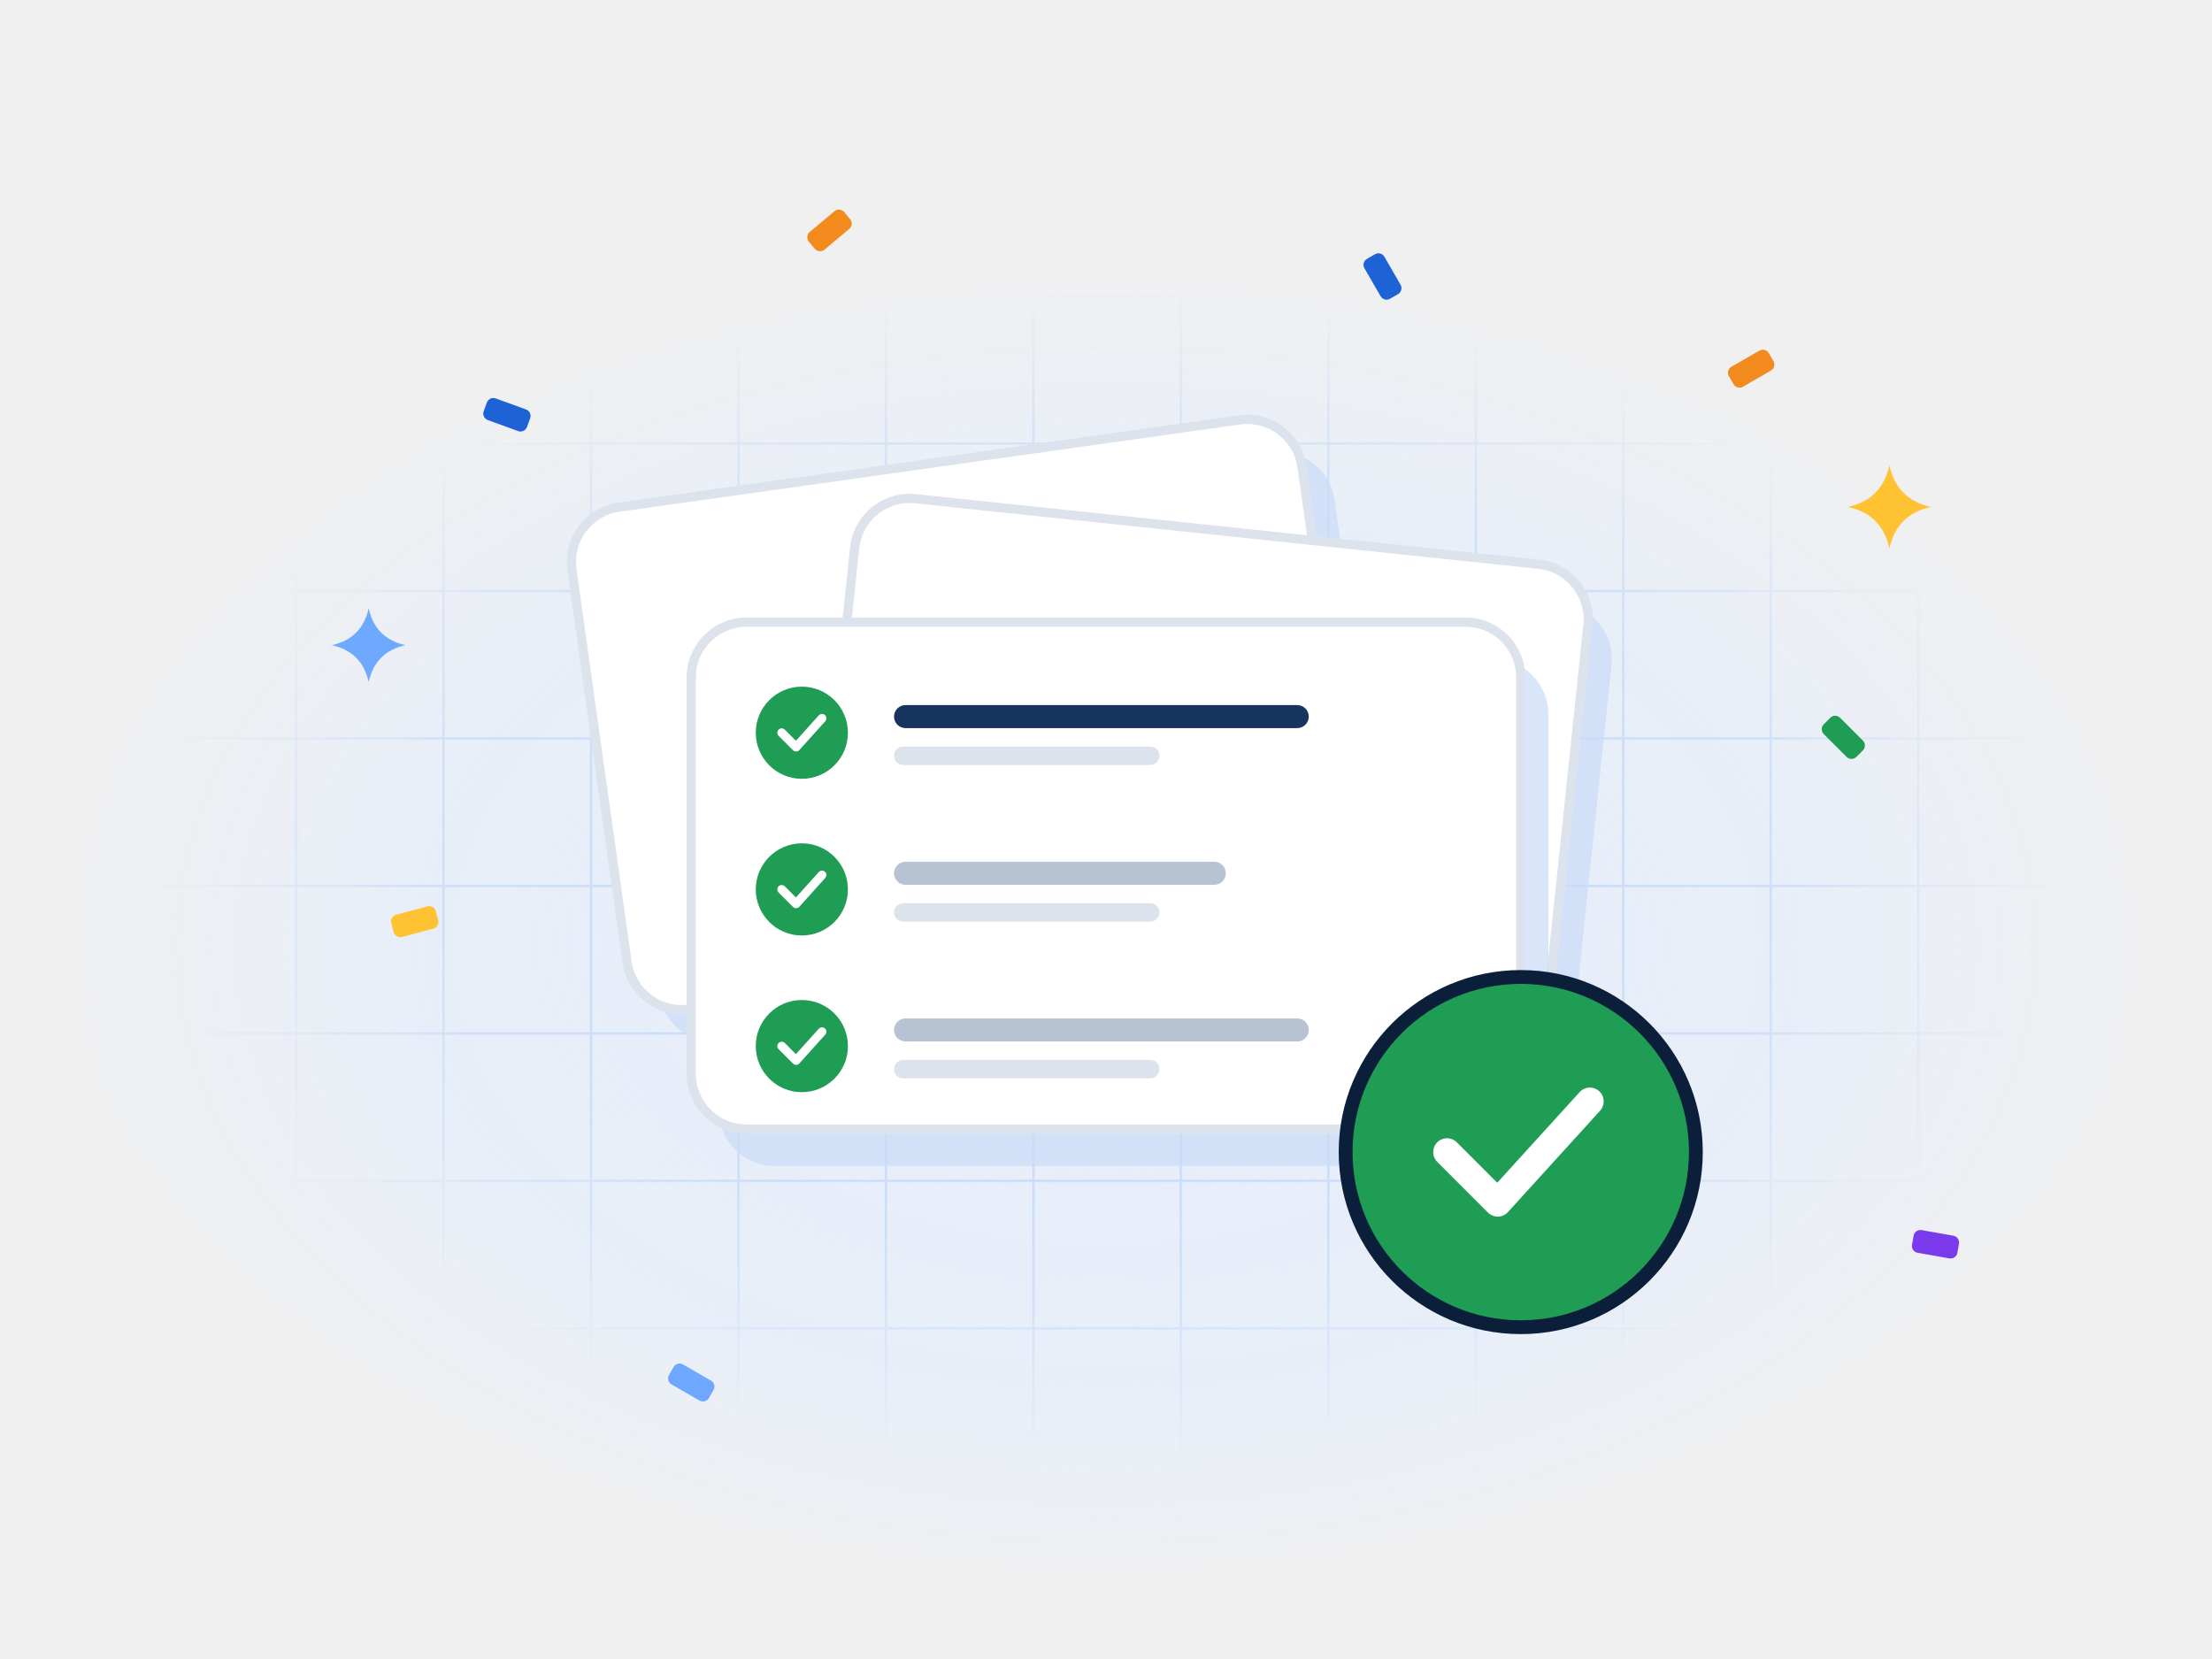
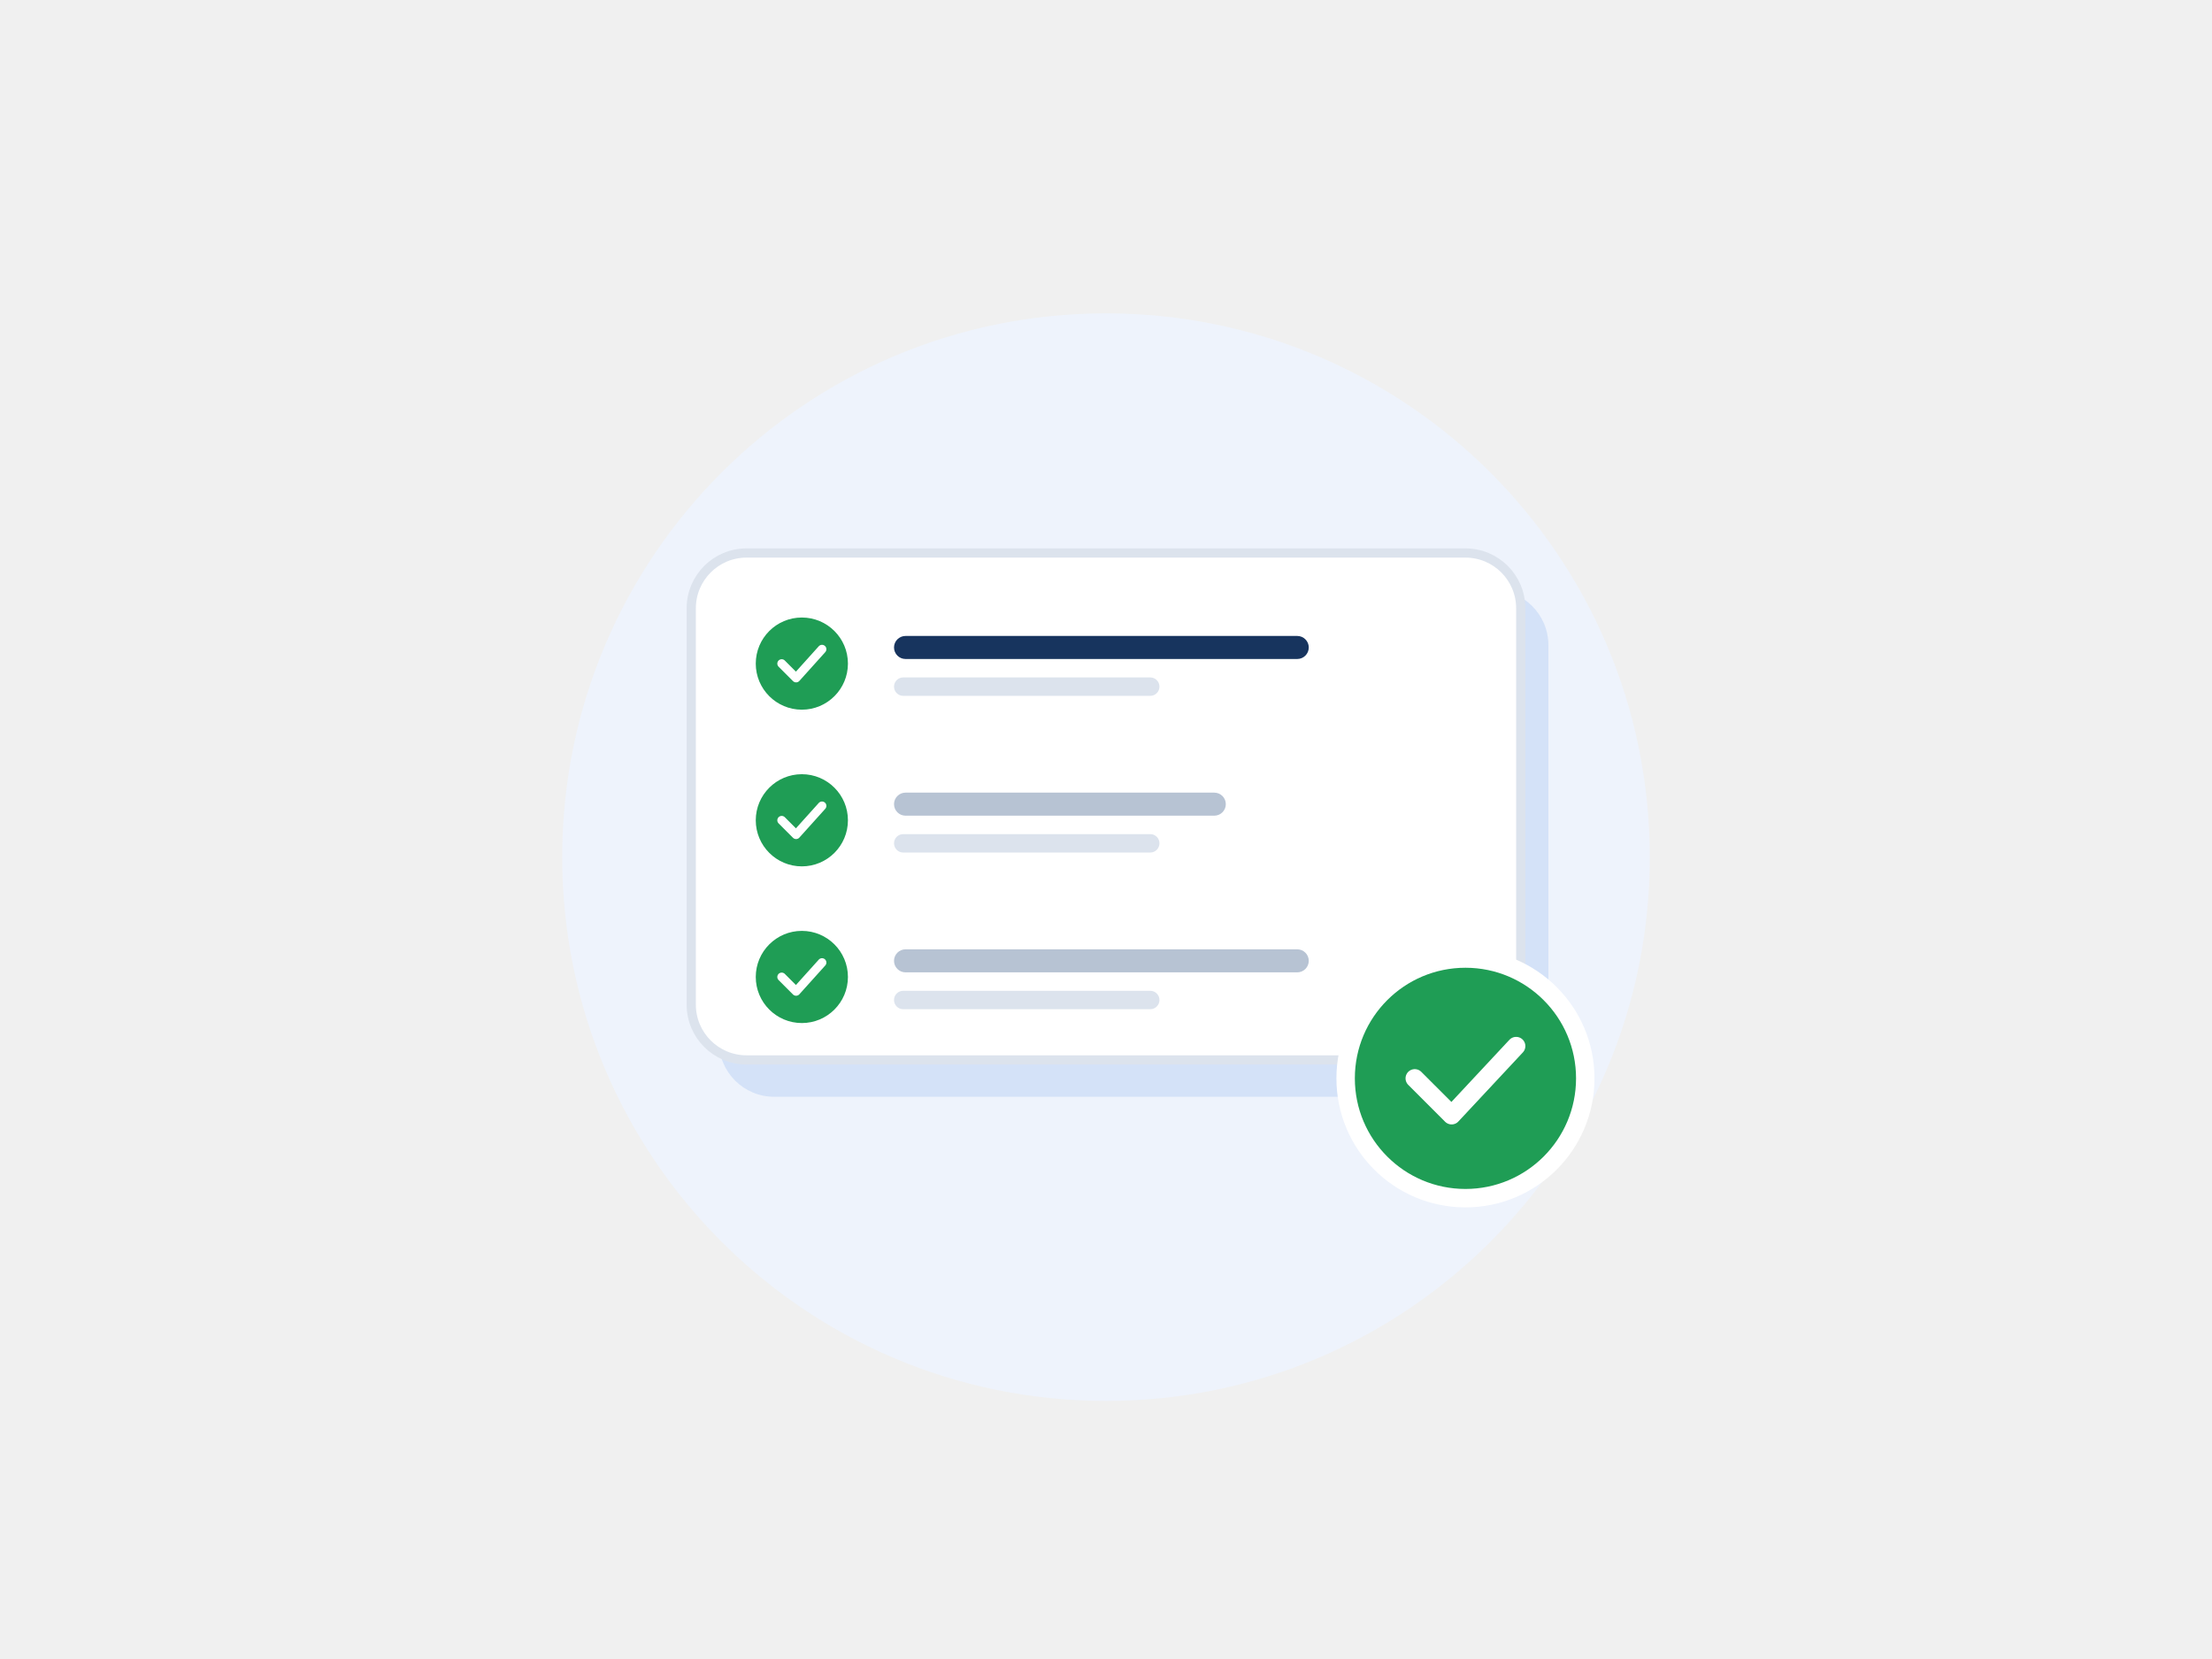
<svg xmlns="http://www.w3.org/2000/svg" viewBox="0 0 480 360" width="480" height="360" role="img" aria-labelledby="t">
-   <defs>
-     <radialGradient id="washh2" cx="50%" cy="55%" r="50%">
-       <stop offset="0" stop-color="#E6EEFB" />
-       <stop offset="0.65" stop-color="#E6EEFB" stop-opacity="0.75" />
-       <stop offset="1" stop-color="#E6EEFB" stop-opacity="0" />
-     </radialGradient>
-     <pattern id="gridh2" width="32" height="32" patternUnits="userSpaceOnUse">
-       <path d="M32 0H0V32" fill="none" stroke="#6EA8FF" stroke-width="1" opacity="0.35" />
-     </pattern>
-     <radialGradient id="gridfadeh2" cx="50%" cy="50%" r="50%">
-       <stop offset="0" stop-color="#fff" />
-       <stop offset="0.7" stop-color="#fff" stop-opacity="0.6" />
-       <stop offset="1" stop-color="#fff" stop-opacity="0" />
-     </radialGradient>
-     <mask id="gmh2">
-       <ellipse cx="240" cy="190" rx="207.0" ry="127.5" fill="url(#gridfadeh2)" />
-     </mask>
-   </defs>
-   <ellipse cx="240" cy="190" rx="230" ry="150" fill="url(#washh2)" />
-   <rect x="10" y="40" width="460" height="300" fill="url(#gridh2)" mask="url(#gmh2)" />
-   <g transform="translate(210 160) rotate(-8)">
-     <rect x="-74" y="-52" width="160" height="110" rx="12" fill="#C9DBF6" opacity="0.7" />
-     <rect x="-80" y="-60" width="160" height="110" rx="12" fill="#FFFFFF" stroke="#DCE3ED" stroke-width="2" stroke-linejoin="round" />
-   </g>
-   <g transform="translate(260 175) rotate(6)">
-     <rect x="-74" y="-52" width="160" height="110" rx="12" fill="#C9DBF6" opacity="0.7" />
-     <rect x="-80" y="-60" width="160" height="110" rx="12" fill="#FFFFFF" stroke="#DCE3ED" stroke-width="2" stroke-linejoin="round" />
-   </g>
-   <g transform="translate(240 190)">
-     <rect x="-84" y="-47" width="180" height="110" rx="12" fill="#C9DBF6" opacity="0.7" />
-     <rect x="-90" y="-55" width="180" height="110" rx="12" fill="#FFFFFF" stroke="#DCE3ED" stroke-width="2" stroke-linejoin="round" />
-     <circle cx="-66" cy="-31" r="10" fill="#1F9D55" />
-     <path d="M-70.375 -31 l3.125 3.125 l5.625 -6.25" fill="none" stroke="#FFFFFF" stroke-width="1.9" stroke-linejoin="round" stroke-linecap="round" />
-     <rect x="-46" y="-37" width="90" height="5" rx="2.5" fill="#17345E" />
-     <rect x="-46" y="-28" width="57.6" height="4" rx="2" fill="#DCE3ED" />
-     <circle cx="-66" cy="3" r="10" fill="#1F9D55" />
-     <path d="M-70.375 3 l3.125 3.125 l5.625 -6.25" fill="none" stroke="#FFFFFF" stroke-width="1.9" stroke-linejoin="round" stroke-linecap="round" />
-     <rect x="-46" y="-3" width="72" height="5" rx="2.5" fill="#B7C3D3" />
-     <rect x="-46" y="6" width="57.6" height="4" rx="2" fill="#DCE3ED" />
-     <circle cx="-66" cy="37" r="10" fill="#1F9D55" />
-     <path d="M-70.375 37 l3.125 3.125 l5.625 -6.25" fill="none" stroke="#FFFFFF" stroke-width="1.9" stroke-linejoin="round" stroke-linecap="round" />
-     <rect x="-46" y="31" width="90" height="5" rx="2.5" fill="#B7C3D3" />
-     <rect x="-46" y="40" width="57.6" height="4" rx="2" fill="#DCE3ED" />
-   </g>
-   <circle cx="330" cy="250" r="38" fill="#1F9D55" stroke="#0B1F3A" stroke-width="3" />
-   <path d="M314 250 l11 11 l20 -22" fill="none" stroke="#FFFFFF" stroke-width="6" stroke-linejoin="round" stroke-linecap="round" />
-   <g transform="translate(110 90) rotate(20)">
-     <rect x="-5" y="-2.5" width="10" height="5" rx="1.5" fill="#1E63D6" />
-   </g>
-   <g transform="translate(380 80) rotate(-30)">
-     <rect x="-5" y="-2.5" width="10" height="5" rx="1.5" fill="#F28A1E" />
-   </g>
-   <g transform="translate(400 160) rotate(45)">
-     <rect x="-5" y="-2.5" width="10" height="5" rx="1.5" fill="#1F9D55" />
-   </g>
-   <g transform="translate(90 200) rotate(-15)">
-     <rect x="-5" y="-2.5" width="10" height="5" rx="1.5" fill="#FFC233" />
-   </g>
-   <g transform="translate(150 300) rotate(30)">
-     <rect x="-5" y="-2.5" width="10" height="5" rx="1.5" fill="#6EA8FF" />
-   </g>
-   <g transform="translate(420 270) rotate(10)">
-     <rect x="-5" y="-2.5" width="10" height="5" rx="1.5" fill="#7C3AED" />
-   </g>
-   <g transform="translate(300 60) rotate(60)">
-     <rect x="-5" y="-2.5" width="10" height="5" rx="1.5" fill="#1E63D6" />
-   </g>
-   <g transform="translate(180 50) rotate(-40)">
-     <rect x="-5" y="-2.5" width="10" height="5" rx="1.5" fill="#F28A1E" />
-   </g>
-   <path d="M410 101 Q411.62 108.38 419 110 Q411.62 111.62 410 119 Q408.38 111.62 401 110 Q408.38 108.38 410 101Z" fill="#FFC233" />
-   <path d="M80 132 Q81.44 138.56 88 140 Q81.44 141.44 80 148 Q78.56 141.44 72 140 Q78.56 138.56 80 132Z" fill="#6EA8FF" />
+   <circle cx="240" cy="186" r="118" fill="#EEF3FC" />
+   <rect x="156" y="128" width="180" height="110" rx="12" fill="#C9DBF6" opacity="0.7" />
+   <rect x="150" y="120" width="180" height="110" rx="12" fill="#FFFFFF" stroke="#DCE3ED" stroke-width="2" stroke-linejoin="round" />
+   <circle cx="174" cy="144" r="10" fill="#1F9D55" />
+   <path d="M169.625 144 l3.125 3.125 l5.625 -6.25" fill="none" stroke="#FFFFFF" stroke-width="1.9" stroke-linejoin="round" stroke-linecap="round" />
+   <rect x="194" y="138" width="90" height="5" rx="2.5" fill="#17345E" />
+   <rect x="194" y="147" width="57.6" height="4" rx="2" fill="#DCE3ED" />
+   <circle cx="174" cy="178" r="10" fill="#1F9D55" />
+   <path d="M169.625 178 l3.125 3.125 l5.625 -6.25" fill="none" stroke="#FFFFFF" stroke-width="1.9" stroke-linejoin="round" stroke-linecap="round" />
+   <rect x="194" y="172" width="72" height="5" rx="2.5" fill="#B7C3D3" />
+   <rect x="194" y="181" width="57.6" height="4" rx="2" fill="#DCE3ED" />
+   <circle cx="174" cy="212" r="10" fill="#1F9D55" />
+   <path d="M169.625 212 l3.125 3.125 l5.625 -6.25" fill="none" stroke="#FFFFFF" stroke-width="1.9" stroke-linejoin="round" stroke-linecap="round" />
+   <rect x="194" y="206" width="90" height="5" rx="2.5" fill="#B7C3D3" />
+   <rect x="194" y="215" width="57.6" height="4" rx="2" fill="#DCE3ED" />
+   <circle cx="318" cy="234" r="26" fill="#1F9D55" stroke="#FFFFFF" stroke-width="4" />
+   <path d="M307 234 l8 8 l14 -15" fill="none" stroke="#FFFFFF" stroke-width="4" stroke-linejoin="round" stroke-linecap="round" />
</svg>
